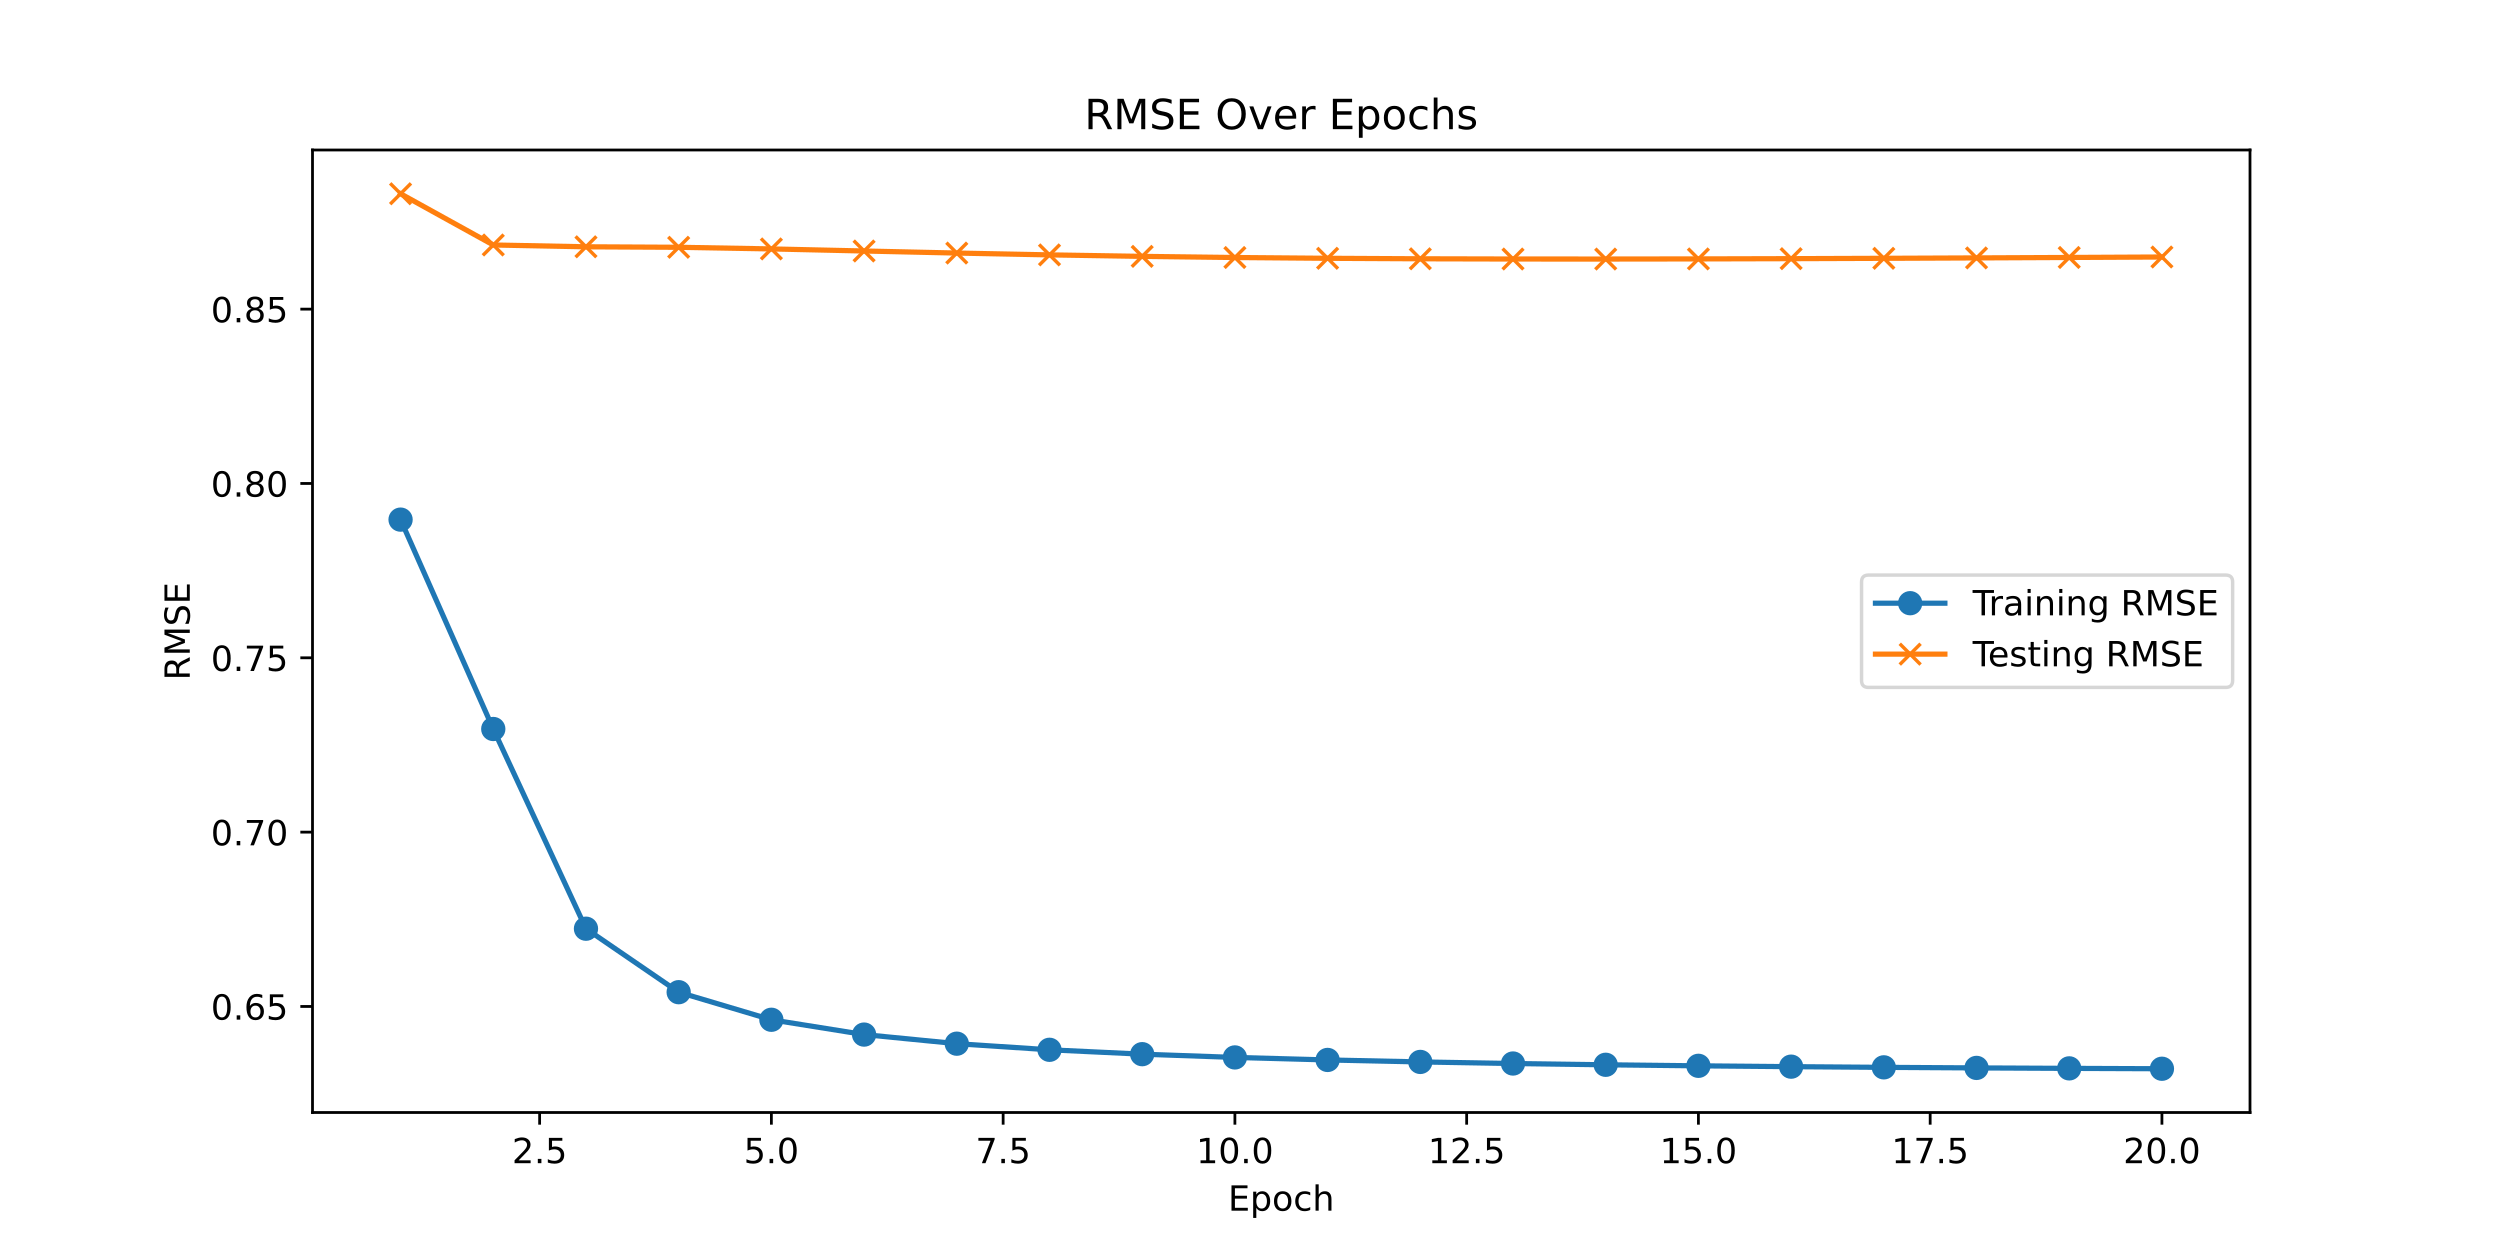
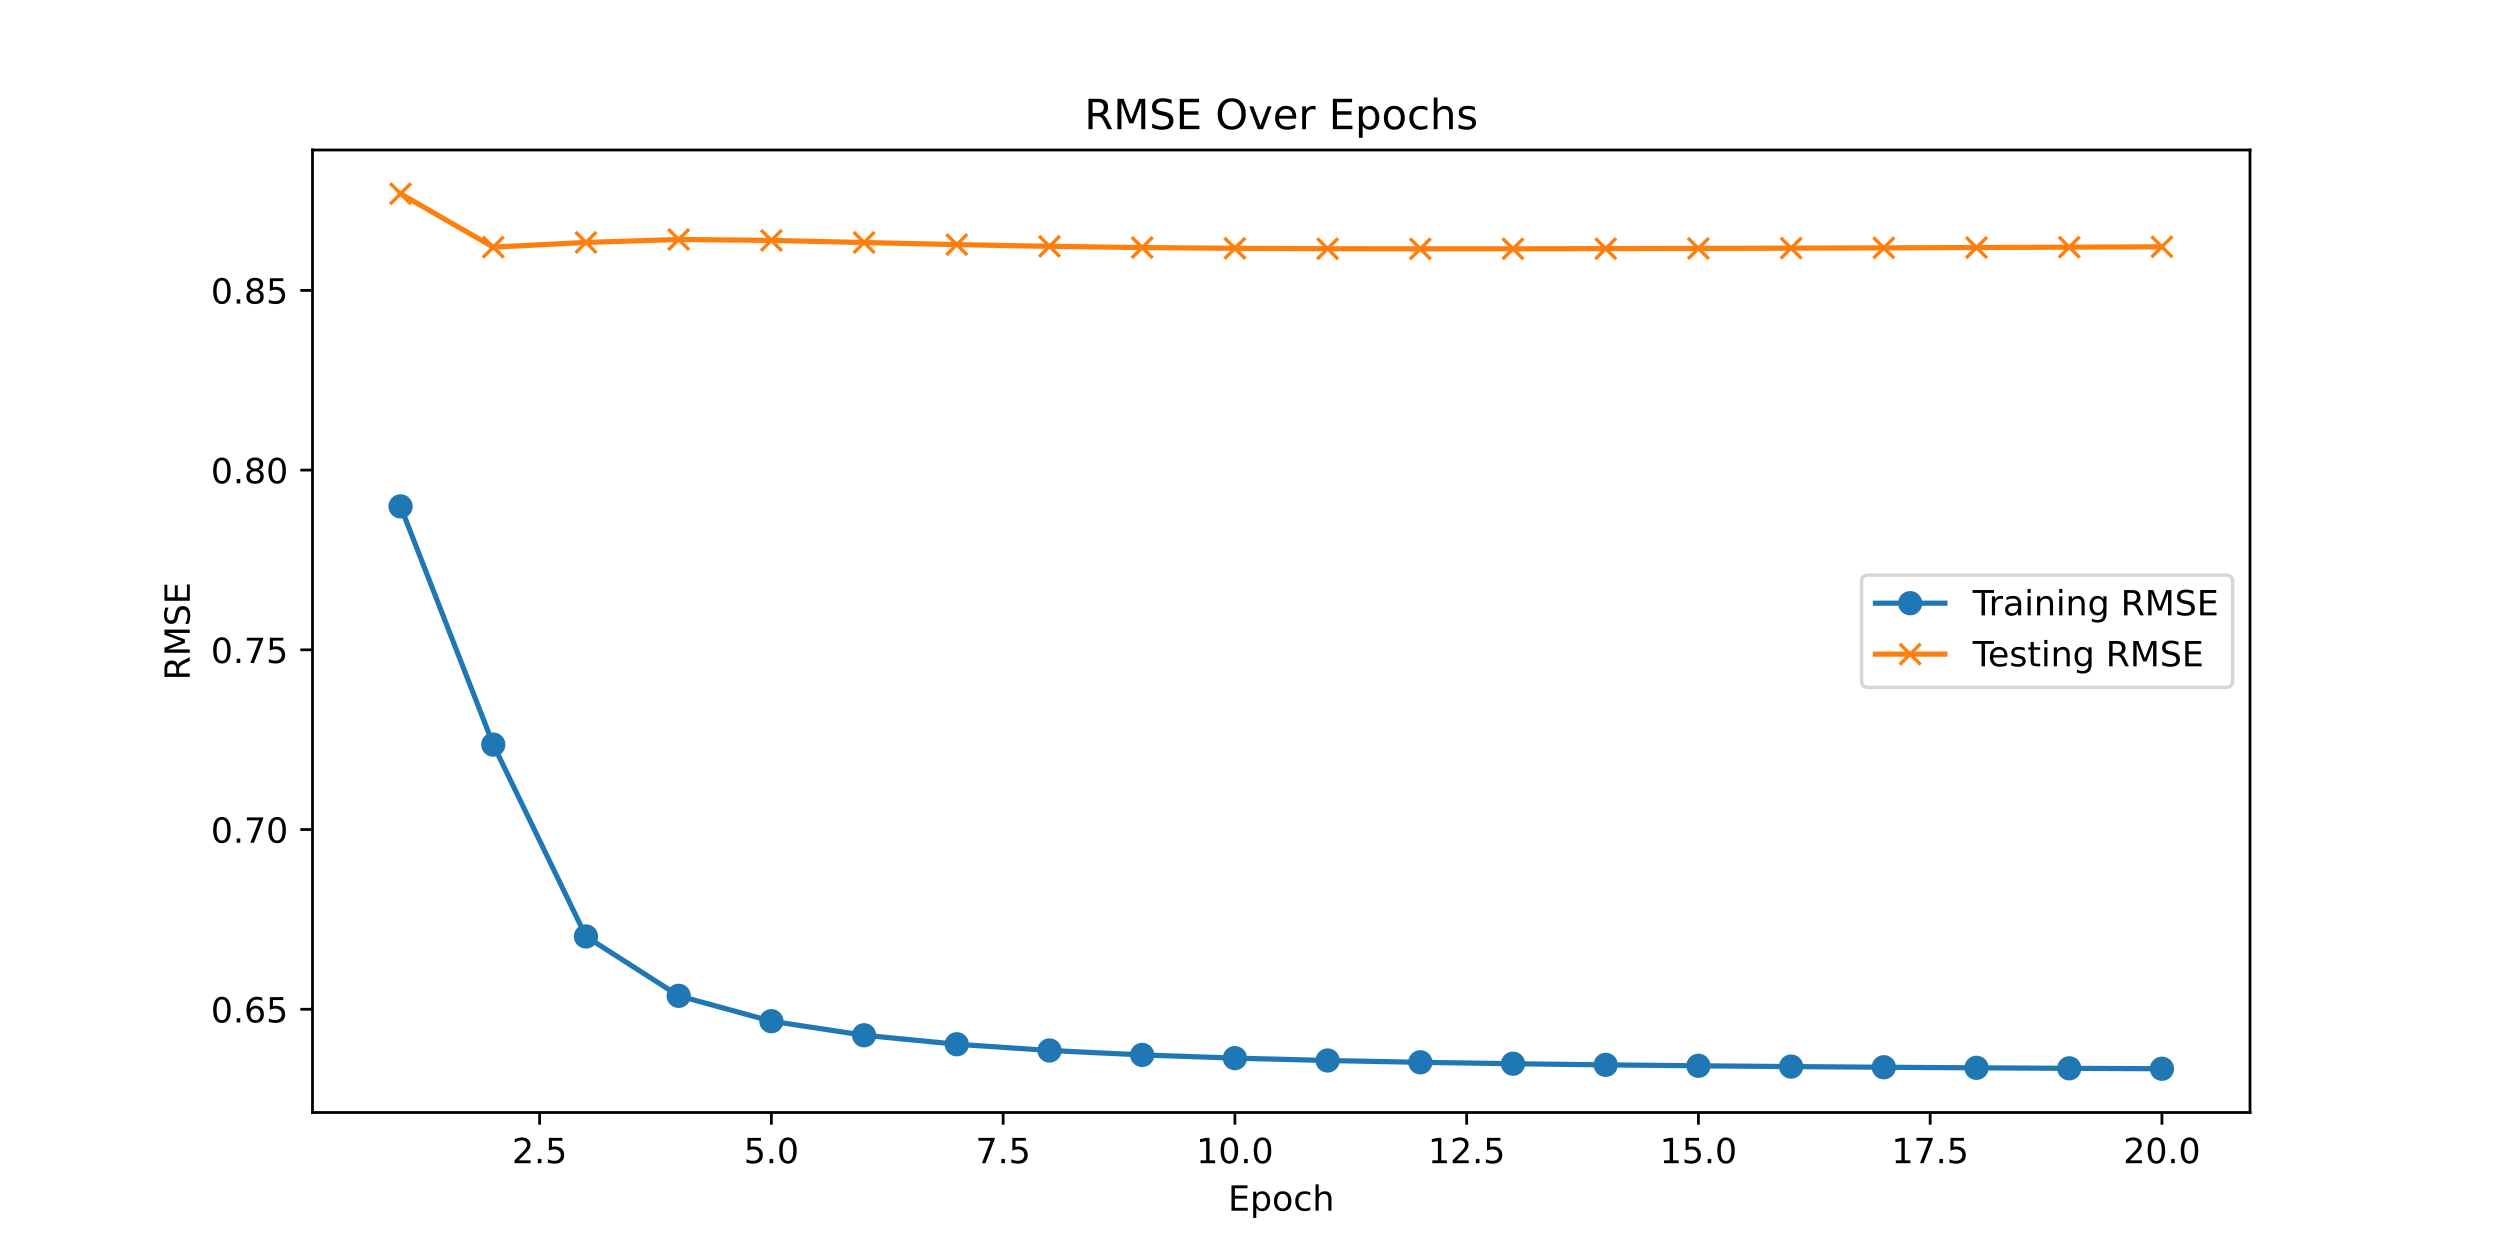
<svg xmlns="http://www.w3.org/2000/svg" xmlns:xlink="http://www.w3.org/1999/xlink" width="720pt" height="360pt" viewBox="0 0 720 360" version="1.1">
  <defs>
    <style type="text/css">*{stroke-linejoin: round; stroke-linecap: butt}</style>
  </defs>
  <g id="figure_1">
    <g id="patch_1">
      <path d="M 0 360  L 720 360  L 720 0  L 0 0  z " style="fill: #ffffff" />
    </g>
    <g id="axes_1">
      <g id="patch_2">
        <path d="M 90 320.4  L 648 320.4  L 648 43.2  L 90 43.2  z " style="fill: #ffffff" />
      </g>
      <g id="matplotlib.axis_1">
        <g id="xtick_1">
          <g id="line2d_1">
            <defs>
-               <path id="mc42ac5a878" d="M 0 0  L 0 3.5  " style="stroke: #000000; stroke-width: 0.8" />
-             </defs>
-             <g>
-               <use xlink:href="#mc42ac5a878" x="155.411" y="320.4" style="stroke: #000000; stroke-width: 0.8" />
+               <path id="m41fd55fe3d" d="M 0 0  L 0 3.5  " style="stroke: #000000; stroke-width: 0.8" />
+             </defs>
+             <g>
+               <use xlink:href="#m41fd55fe3d" x="155.411" y="320.4" style="stroke: #000000; stroke-width: 0.8" />
            </g>
          </g>
          <g id="text_1">
            <g transform="translate(147.4599 334.9984) scale(0.1 -0.1)">
              <defs>
                <path id="DejaVuSans-32" d="M 1228 531  L 3431 531  L 3431 0  L 469 0  L 469 531  Q 828 903 1448 1529  Q 2069 2156 2228 2338  Q 2531 2678 2651 2914  Q 2772 3150 2772 3378  Q 2772 3750 2511 3984  Q 2250 4219 1831 4219  Q 1534 4219 1204 4116  Q 875 4013 500 3803  L 500 4441  Q 881 4594 1212 4672  Q 1544 4750 1819 4750  Q 2544 4750 2975 4387  Q 3406 4025 3406 3419  Q 3406 3131 3298 2873  Q 3191 2616 2906 2266  Q 2828 2175 2409 1742  Q 1991 1309 1228 531  z " transform="scale(0.015625)" />
                <path id="DejaVuSans-2e" d="M 684 794  L 1344 794  L 1344 0  L 684 0  L 684 794  z " transform="scale(0.015625)" />
                <path id="DejaVuSans-35" d="M 691 4666  L 3169 4666  L 3169 4134  L 1269 4134  L 1269 2991  Q 1406 3038 1543 3061  Q 1681 3084 1819 3084  Q 2600 3084 3056 2656  Q 3513 2228 3513 1497  Q 3513 744 3044 326  Q 2575 -91 1722 -91  Q 1428 -91 1123 -41  Q 819 9 494 109  L 494 744  Q 775 591 1075 516  Q 1375 441 1709 441  Q 2250 441 2565 725  Q 2881 1009 2881 1497  Q 2881 1984 2565 2268  Q 2250 2553 1709 2553  Q 1456 2553 1204 2497  Q 953 2441 691 2322  L 691 4666  z " transform="scale(0.015625)" />
              </defs>
              <use xlink:href="#DejaVuSans-32" />
              <use xlink:href="#DejaVuSans-2e" transform="translate(63.62305 0)" />
              <use xlink:href="#DejaVuSans-35" transform="translate(95.41016 0)" />
            </g>
          </g>
        </g>
        <g id="xtick_2">
          <g id="line2d_2">
            <g>
-               <use xlink:href="#mc42ac5a878" x="222.158" y="320.4" style="stroke: #000000; stroke-width: 0.8" />
+               <use xlink:href="#m41fd55fe3d" x="222.158" y="320.4" style="stroke: #000000; stroke-width: 0.8" />
            </g>
          </g>
          <g id="text_2">
            <g transform="translate(214.2063 334.9984) scale(0.1 -0.1)">
              <defs>
                <path id="DejaVuSans-30" d="M 2034 4250  Q 1547 4250 1301 3770  Q 1056 3291 1056 2328  Q 1056 1369 1301 889  Q 1547 409 2034 409  Q 2525 409 2770 889  Q 3016 1369 3016 2328  Q 3016 3291 2770 3770  Q 2525 4250 2034 4250  z M 2034 4750  Q 2819 4750 3233 4129  Q 3647 3509 3647 2328  Q 3647 1150 3233 529  Q 2819 -91 2034 -91  Q 1250 -91 836 529  Q 422 1150 422 2328  Q 422 3509 836 4129  Q 1250 4750 2034 4750  z " transform="scale(0.015625)" />
              </defs>
              <use xlink:href="#DejaVuSans-35" />
              <use xlink:href="#DejaVuSans-2e" transform="translate(63.62305 0)" />
              <use xlink:href="#DejaVuSans-30" transform="translate(95.41016 0)" />
            </g>
          </g>
        </g>
        <g id="xtick_3">
          <g id="line2d_3">
            <g>
-               <use xlink:href="#mc42ac5a878" x="288.904" y="320.4" style="stroke: #000000; stroke-width: 0.8" />
+               <use xlink:href="#m41fd55fe3d" x="288.904" y="320.4" style="stroke: #000000; stroke-width: 0.8" />
            </g>
          </g>
          <g id="text_3">
            <g transform="translate(280.9527 334.9984) scale(0.1 -0.1)">
              <defs>
                <path id="DejaVuSans-37" d="M 525 4666  L 3525 4666  L 3525 4397  L 1831 0  L 1172 0  L 2766 4134  L 525 4134  L 525 4666  z " transform="scale(0.015625)" />
              </defs>
              <use xlink:href="#DejaVuSans-37" />
              <use xlink:href="#DejaVuSans-2e" transform="translate(63.62305 0)" />
              <use xlink:href="#DejaVuSans-35" transform="translate(95.41016 0)" />
            </g>
          </g>
        </g>
        <g id="xtick_4">
          <g id="line2d_4">
            <g>
-               <use xlink:href="#mc42ac5a878" x="355.651" y="320.4" style="stroke: #000000; stroke-width: 0.8" />
+               <use xlink:href="#m41fd55fe3d" x="355.651" y="320.4" style="stroke: #000000; stroke-width: 0.8" />
            </g>
          </g>
          <g id="text_4">
            <g transform="translate(344.5179 334.9984) scale(0.1 -0.1)">
              <defs>
                <path id="DejaVuSans-31" d="M 794 531  L 1825 531  L 1825 4091  L 703 3866  L 703 4441  L 1819 4666  L 2450 4666  L 2450 531  L 3481 531  L 3481 0  L 794 0  L 794 531  z " transform="scale(0.015625)" />
              </defs>
              <use xlink:href="#DejaVuSans-31" />
              <use xlink:href="#DejaVuSans-30" transform="translate(63.62305 0)" />
              <use xlink:href="#DejaVuSans-2e" transform="translate(127.2461 0)" />
              <use xlink:href="#DejaVuSans-30" transform="translate(159.0332 0)" />
            </g>
          </g>
        </g>
        <g id="xtick_5">
          <g id="line2d_5">
            <g>
-               <use xlink:href="#mc42ac5a878" x="422.397" y="320.4" style="stroke: #000000; stroke-width: 0.8" />
+               <use xlink:href="#m41fd55fe3d" x="422.397" y="320.4" style="stroke: #000000; stroke-width: 0.8" />
            </g>
          </g>
          <g id="text_5">
            <g transform="translate(411.2643 334.9984) scale(0.1 -0.1)">
              <use xlink:href="#DejaVuSans-31" />
              <use xlink:href="#DejaVuSans-32" transform="translate(63.62305 0)" />
              <use xlink:href="#DejaVuSans-2e" transform="translate(127.2461 0)" />
              <use xlink:href="#DejaVuSans-35" transform="translate(159.0332 0)" />
            </g>
          </g>
        </g>
        <g id="xtick_6">
          <g id="line2d_6">
            <g>
-               <use xlink:href="#mc42ac5a878" x="489.144" y="320.4" style="stroke: #000000; stroke-width: 0.8" />
+               <use xlink:href="#m41fd55fe3d" x="489.144" y="320.4" style="stroke: #000000; stroke-width: 0.8" />
            </g>
          </g>
          <g id="text_6">
            <g transform="translate(478.0107 334.9984) scale(0.1 -0.1)">
              <use xlink:href="#DejaVuSans-31" />
              <use xlink:href="#DejaVuSans-35" transform="translate(63.62305 0)" />
              <use xlink:href="#DejaVuSans-2e" transform="translate(127.2461 0)" />
              <use xlink:href="#DejaVuSans-30" transform="translate(159.0332 0)" />
            </g>
          </g>
        </g>
        <g id="xtick_7">
          <g id="line2d_7">
            <g>
-               <use xlink:href="#mc42ac5a878" x="555.89" y="320.4" style="stroke: #000000; stroke-width: 0.8" />
+               <use xlink:href="#m41fd55fe3d" x="555.89" y="320.4" style="stroke: #000000; stroke-width: 0.8" />
            </g>
          </g>
          <g id="text_7">
            <g transform="translate(544.7571 334.9984) scale(0.1 -0.1)">
              <use xlink:href="#DejaVuSans-31" />
              <use xlink:href="#DejaVuSans-37" transform="translate(63.62305 0)" />
              <use xlink:href="#DejaVuSans-2e" transform="translate(127.2461 0)" />
              <use xlink:href="#DejaVuSans-35" transform="translate(159.0332 0)" />
            </g>
          </g>
        </g>
        <g id="xtick_8">
          <g id="line2d_8">
            <g>
-               <use xlink:href="#mc42ac5a878" x="622.636" y="320.4" style="stroke: #000000; stroke-width: 0.8" />
+               <use xlink:href="#m41fd55fe3d" x="622.636" y="320.4" style="stroke: #000000; stroke-width: 0.8" />
            </g>
          </g>
          <g id="text_8">
            <g transform="translate(611.5036 334.9984) scale(0.1 -0.1)">
              <use xlink:href="#DejaVuSans-32" />
              <use xlink:href="#DejaVuSans-30" transform="translate(63.62305 0)" />
              <use xlink:href="#DejaVuSans-2e" transform="translate(127.2461 0)" />
              <use xlink:href="#DejaVuSans-30" transform="translate(159.0332 0)" />
            </g>
          </g>
        </g>
        <g id="text_9">
          <g transform="translate(353.6891 348.6766) scale(0.1 -0.1)">
            <defs>
              <path id="DejaVuSans-45" d="M 628 4666  L 3578 4666  L 3578 4134  L 1259 4134  L 1259 2753  L 3481 2753  L 3481 2222  L 1259 2222  L 1259 531  L 3634 531  L 3634 0  L 628 0  L 628 4666  z " transform="scale(0.015625)" />
              <path id="DejaVuSans-70" d="M 1159 525  L 1159 -1331  L 581 -1331  L 581 3500  L 1159 3500  L 1159 2969  Q 1341 3281 1617 3432  Q 1894 3584 2278 3584  Q 2916 3584 3314 3078  Q 3713 2572 3713 1747  Q 3713 922 3314 415  Q 2916 -91 2278 -91  Q 1894 -91 1617 61  Q 1341 213 1159 525  z M 3116 1747  Q 3116 2381 2855 2742  Q 2594 3103 2138 3103  Q 1681 3103 1420 2742  Q 1159 2381 1159 1747  Q 1159 1113 1420 752  Q 1681 391 2138 391  Q 2594 391 2855 752  Q 3116 1113 3116 1747  z " transform="scale(0.015625)" />
              <path id="DejaVuSans-6f" d="M 1959 3097  Q 1497 3097 1228 2736  Q 959 2375 959 1747  Q 959 1119 1226 758  Q 1494 397 1959 397  Q 2419 397 2687 759  Q 2956 1122 2956 1747  Q 2956 2369 2687 2733  Q 2419 3097 1959 3097  z M 1959 3584  Q 2709 3584 3137 3096  Q 3566 2609 3566 1747  Q 3566 888 3137 398  Q 2709 -91 1959 -91  Q 1206 -91 779 398  Q 353 888 353 1747  Q 353 2609 779 3096  Q 1206 3584 1959 3584  z " transform="scale(0.015625)" />
              <path id="DejaVuSans-63" d="M 3122 3366  L 3122 2828  Q 2878 2963 2633 3030  Q 2388 3097 2138 3097  Q 1578 3097 1268 2742  Q 959 2388 959 1747  Q 959 1106 1268 751  Q 1578 397 2138 397  Q 2388 397 2633 464  Q 2878 531 3122 666  L 3122 134  Q 2881 22 2623 -34  Q 2366 -91 2075 -91  Q 1284 -91 818 406  Q 353 903 353 1747  Q 353 2603 823 3093  Q 1294 3584 2113 3584  Q 2378 3584 2631 3529  Q 2884 3475 3122 3366  z " transform="scale(0.015625)" />
              <path id="DejaVuSans-68" d="M 3513 2113  L 3513 0  L 2938 0  L 2938 2094  Q 2938 2591 2744 2837  Q 2550 3084 2163 3084  Q 1697 3084 1428 2787  Q 1159 2491 1159 1978  L 1159 0  L 581 0  L 581 4863  L 1159 4863  L 1159 2956  Q 1366 3272 1645 3428  Q 1925 3584 2291 3584  Q 2894 3584 3203 3211  Q 3513 2838 3513 2113  z " transform="scale(0.015625)" />
            </defs>
            <use xlink:href="#DejaVuSans-45" />
            <use xlink:href="#DejaVuSans-70" transform="translate(63.18359 0)" />
            <use xlink:href="#DejaVuSans-6f" transform="translate(126.6602 0)" />
            <use xlink:href="#DejaVuSans-63" transform="translate(187.8418 0)" />
            <use xlink:href="#DejaVuSans-68" transform="translate(242.8223 0)" />
          </g>
        </g>
      </g>
      <g id="matplotlib.axis_2">
        <g id="ytick_1">
          <g id="line2d_9">
            <defs>
-               <path id="med8f483a0c" d="M 0 0  L -3.5 0  " style="stroke: #000000; stroke-width: 0.8" />
-             </defs>
-             <g>
-               <use xlink:href="#med8f483a0c" x="90" y="289.859" style="stroke: #000000; stroke-width: 0.8" />
+               <path id="m7db3ded763" d="M 0 0  L -3.5 0  " style="stroke: #000000; stroke-width: 0.8" />
+             </defs>
+             <g>
+               <use xlink:href="#m7db3ded763" x="90" y="290.67" style="stroke: #000000; stroke-width: 0.8" />
            </g>
          </g>
          <g id="text_10">
-             <g transform="translate(60.73438 293.6587) scale(0.1 -0.1)">
+             <g transform="translate(60.73438 294.4692) scale(0.1 -0.1)">
              <defs>
                <path id="DejaVuSans-36" d="M 2113 2584  Q 1688 2584 1439 2293  Q 1191 2003 1191 1497  Q 1191 994 1439 701  Q 1688 409 2113 409  Q 2538 409 2786 701  Q 3034 994 3034 1497  Q 3034 2003 2786 2293  Q 2538 2584 2113 2584  z M 3366 4563  L 3366 3988  Q 3128 4100 2886 4159  Q 2644 4219 2406 4219  Q 1781 4219 1451 3797  Q 1122 3375 1075 2522  Q 1259 2794 1537 2939  Q 1816 3084 2150 3084  Q 2853 3084 3261 2657  Q 3669 2231 3669 1497  Q 3669 778 3244 343  Q 2819 -91 2113 -91  Q 1303 -91 875 529  Q 447 1150 447 2328  Q 447 3434 972 4092  Q 1497 4750 2381 4750  Q 2619 4750 2861 4703  Q 3103 4656 3366 4563  z " transform="scale(0.015625)" />
              </defs>
              <use xlink:href="#DejaVuSans-30" />
              <use xlink:href="#DejaVuSans-2e" transform="translate(63.62305 0)" />
              <use xlink:href="#DejaVuSans-36" transform="translate(95.41016 0)" />
              <use xlink:href="#DejaVuSans-35" transform="translate(159.0332 0)" />
            </g>
          </g>
        </g>
        <g id="ytick_2">
          <g id="line2d_10">
            <g>
-               <use xlink:href="#med8f483a0c" x="90" y="239.651" style="stroke: #000000; stroke-width: 0.8" />
+               <use xlink:href="#m7db3ded763" x="90" y="238.91" style="stroke: #000000; stroke-width: 0.8" />
            </g>
          </g>
          <g id="text_11">
-             <g transform="translate(60.73438 243.45) scale(0.1 -0.1)">
+             <g transform="translate(60.73438 242.709) scale(0.1 -0.1)">
              <use xlink:href="#DejaVuSans-30" />
              <use xlink:href="#DejaVuSans-2e" transform="translate(63.62305 0)" />
              <use xlink:href="#DejaVuSans-37" transform="translate(95.41016 0)" />
              <use xlink:href="#DejaVuSans-30" transform="translate(159.0332 0)" />
            </g>
          </g>
        </g>
        <g id="ytick_3">
          <g id="line2d_11">
            <g>
-               <use xlink:href="#med8f483a0c" x="90" y="189.442" style="stroke: #000000; stroke-width: 0.8" />
+               <use xlink:href="#m7db3ded763" x="90" y="187.15" style="stroke: #000000; stroke-width: 0.8" />
            </g>
          </g>
          <g id="text_12">
-             <g transform="translate(60.73438 193.2412) scale(0.1 -0.1)">
+             <g transform="translate(60.73438 190.9487) scale(0.1 -0.1)">
              <use xlink:href="#DejaVuSans-30" />
              <use xlink:href="#DejaVuSans-2e" transform="translate(63.62305 0)" />
              <use xlink:href="#DejaVuSans-37" transform="translate(95.41016 0)" />
              <use xlink:href="#DejaVuSans-35" transform="translate(159.0332 0)" />
            </g>
          </g>
        </g>
        <g id="ytick_4">
          <g id="line2d_12">
            <g>
-               <use xlink:href="#med8f483a0c" x="90" y="139.233" style="stroke: #000000; stroke-width: 0.8" />
+               <use xlink:href="#m7db3ded763" x="90" y="135.389" style="stroke: #000000; stroke-width: 0.8" />
            </g>
          </g>
          <g id="text_13">
-             <g transform="translate(60.73438 143.0325) scale(0.1 -0.1)">
+             <g transform="translate(60.73438 139.1885) scale(0.1 -0.1)">
              <defs>
                <path id="DejaVuSans-38" d="M 2034 2216  Q 1584 2216 1326 1975  Q 1069 1734 1069 1313  Q 1069 891 1326 650  Q 1584 409 2034 409  Q 2484 409 2743 651  Q 3003 894 3003 1313  Q 3003 1734 2745 1975  Q 2488 2216 2034 2216  z M 1403 2484  Q 997 2584 770 2862  Q 544 3141 544 3541  Q 544 4100 942 4425  Q 1341 4750 2034 4750  Q 2731 4750 3128 4425  Q 3525 4100 3525 3541  Q 3525 3141 3298 2862  Q 3072 2584 2669 2484  Q 3125 2378 3379 2068  Q 3634 1759 3634 1313  Q 3634 634 3220 271  Q 2806 -91 2034 -91  Q 1263 -91 848 271  Q 434 634 434 1313  Q 434 1759 690 2068  Q 947 2378 1403 2484  z M 1172 3481  Q 1172 3119 1398 2916  Q 1625 2713 2034 2713  Q 2441 2713 2670 2916  Q 2900 3119 2900 3481  Q 2900 3844 2670 4047  Q 2441 4250 2034 4250  Q 1625 4250 1398 4047  Q 1172 3844 1172 3481  z " transform="scale(0.015625)" />
              </defs>
              <use xlink:href="#DejaVuSans-30" />
              <use xlink:href="#DejaVuSans-2e" transform="translate(63.62305 0)" />
              <use xlink:href="#DejaVuSans-38" transform="translate(95.41016 0)" />
              <use xlink:href="#DejaVuSans-30" transform="translate(159.0332 0)" />
            </g>
          </g>
        </g>
        <g id="ytick_5">
          <g id="line2d_13">
            <g>
-               <use xlink:href="#med8f483a0c" x="90" y="89.025" style="stroke: #000000; stroke-width: 0.8" />
+               <use xlink:href="#m7db3ded763" x="90" y="83.629" style="stroke: #000000; stroke-width: 0.8" />
            </g>
          </g>
          <g id="text_14">
-             <g transform="translate(60.73438 92.82375) scale(0.1 -0.1)">
+             <g transform="translate(60.73438 87.42833) scale(0.1 -0.1)">
              <use xlink:href="#DejaVuSans-30" />
              <use xlink:href="#DejaVuSans-2e" transform="translate(63.62305 0)" />
              <use xlink:href="#DejaVuSans-38" transform="translate(95.41016 0)" />
              <use xlink:href="#DejaVuSans-35" transform="translate(159.0332 0)" />
            </g>
          </g>
        </g>
        <g id="text_15">
          <g transform="translate(54.65469 195.9219) rotate(-90) scale(0.1 -0.1)">
            <defs>
              <path id="DejaVuSans-52" d="M 2841 2188  Q 3044 2119 3236 1894  Q 3428 1669 3622 1275  L 4263 0  L 3584 0  L 2988 1197  Q 2756 1666 2539 1819  Q 2322 1972 1947 1972  L 1259 1972  L 1259 0  L 628 0  L 628 4666  L 2053 4666  Q 2853 4666 3247 4331  Q 3641 3997 3641 3322  Q 3641 2881 3436 2590  Q 3231 2300 2841 2188  z M 1259 4147  L 1259 2491  L 2053 2491  Q 2509 2491 2742 2702  Q 2975 2913 2975 3322  Q 2975 3731 2742 3939  Q 2509 4147 2053 4147  L 1259 4147  z " transform="scale(0.015625)" />
              <path id="DejaVuSans-4d" d="M 628 4666  L 1569 4666  L 2759 1491  L 3956 4666  L 4897 4666  L 4897 0  L 4281 0  L 4281 4097  L 3078 897  L 2444 897  L 1241 4097  L 1241 0  L 628 0  L 628 4666  z " transform="scale(0.015625)" />
              <path id="DejaVuSans-53" d="M 3425 4513  L 3425 3897  Q 3066 4069 2747 4153  Q 2428 4238 2131 4238  Q 1616 4238 1336 4038  Q 1056 3838 1056 3469  Q 1056 3159 1242 3001  Q 1428 2844 1947 2747  L 2328 2669  Q 3034 2534 3370 2195  Q 3706 1856 3706 1288  Q 3706 609 3251 259  Q 2797 -91 1919 -91  Q 1588 -91 1214 -16  Q 841 59 441 206  L 441 856  Q 825 641 1194 531  Q 1563 422 1919 422  Q 2459 422 2753 634  Q 3047 847 3047 1241  Q 3047 1584 2836 1778  Q 2625 1972 2144 2069  L 1759 2144  Q 1053 2284 737 2584  Q 422 2884 422 3419  Q 422 4038 858 4394  Q 1294 4750 2059 4750  Q 2388 4750 2728 4690  Q 3069 4631 3425 4513  z " transform="scale(0.015625)" />
            </defs>
            <use xlink:href="#DejaVuSans-52" />
            <use xlink:href="#DejaVuSans-4d" transform="translate(69.48242 0)" />
            <use xlink:href="#DejaVuSans-53" transform="translate(155.7617 0)" />
            <use xlink:href="#DejaVuSans-45" transform="translate(219.2383 0)" />
          </g>
        </g>
      </g>
      <g id="line2d_14">
-         <path d="M 115.364 149.653  L 142.062 209.952  L 168.761 267.468  L 195.459 285.75  L 222.158 293.694  L 248.856 297.96  L 275.555 300.582  L 302.254 302.343  L 328.952 303.601  L 355.651 304.54  L 382.349 305.264  L 409.048 305.835  L 435.746 306.291  L 462.445 306.659  L 489.144 306.957  L 515.842 307.198  L 542.541 307.396  L 569.239 307.558  L 595.938 307.691  L 622.636 307.8  " clip-path="url(#p635c432ce1)" style="fill: none; stroke: #1f77b4; stroke-width: 1.5; stroke-linecap: square" />
+         <path d="M 115.364 145.836  L 142.062 214.451  L 168.761 269.703  L 195.459 286.797  L 222.158 294.112  L 248.856 298.157  L 275.555 300.75  L 302.254 302.541  L 328.952 303.818  L 355.651 304.743  L 382.349 305.427  L 409.048 305.946  L 435.746 306.352  L 462.445 306.68  L 489.144 306.95  L 515.842 307.176  L 542.541 307.368  L 569.239 307.533  L 595.938 307.676  L 622.636 307.8  " clip-path="url(#pe168c833fd)" style="fill: none; stroke: #1f77b4; stroke-width: 1.5; stroke-linecap: square" />
        <defs>
-           <path id="m143ec0327e" d="M 0 3  C 0.796 3 1.559 2.684 2.121 2.121  C 2.684 1.559 3 0.796 3 0  C 3 -0.796 2.684 -1.559 2.121 -2.121  C 1.559 -2.684 0.796 -3 0 -3  C -0.796 -3 -1.559 -2.684 -2.121 -2.121  C -2.684 -1.559 -3 -0.796 -3 0  C -3 0.796 -2.684 1.559 -2.121 2.121  C -1.559 2.684 -0.796 3 0 3  z " style="stroke: #1f77b4" />
+           <path id="m035a7b7096" d="M 0 3  C 0.796 3 1.559 2.684 2.121 2.121  C 2.684 1.559 3 0.796 3 0  C 3 -0.796 2.684 -1.559 2.121 -2.121  C 1.559 -2.684 0.796 -3 0 -3  C -0.796 -3 -1.559 -2.684 -2.121 -2.121  C -2.684 -1.559 -3 -0.796 -3 0  C -3 0.796 -2.684 1.559 -2.121 2.121  C -1.559 2.684 -0.796 3 0 3  z " style="stroke: #1f77b4" />
        </defs>
-         <g clip-path="url(#p635c432ce1)">
-           <use xlink:href="#m143ec0327e" x="115.364" y="149.653" style="fill: #1f77b4; stroke: #1f77b4" />
-           <use xlink:href="#m143ec0327e" x="142.062" y="209.952" style="fill: #1f77b4; stroke: #1f77b4" />
-           <use xlink:href="#m143ec0327e" x="168.761" y="267.468" style="fill: #1f77b4; stroke: #1f77b4" />
-           <use xlink:href="#m143ec0327e" x="195.459" y="285.75" style="fill: #1f77b4; stroke: #1f77b4" />
-           <use xlink:href="#m143ec0327e" x="222.158" y="293.694" style="fill: #1f77b4; stroke: #1f77b4" />
-           <use xlink:href="#m143ec0327e" x="248.856" y="297.96" style="fill: #1f77b4; stroke: #1f77b4" />
-           <use xlink:href="#m143ec0327e" x="275.555" y="300.582" style="fill: #1f77b4; stroke: #1f77b4" />
-           <use xlink:href="#m143ec0327e" x="302.254" y="302.343" style="fill: #1f77b4; stroke: #1f77b4" />
-           <use xlink:href="#m143ec0327e" x="328.952" y="303.601" style="fill: #1f77b4; stroke: #1f77b4" />
-           <use xlink:href="#m143ec0327e" x="355.651" y="304.54" style="fill: #1f77b4; stroke: #1f77b4" />
-           <use xlink:href="#m143ec0327e" x="382.349" y="305.264" style="fill: #1f77b4; stroke: #1f77b4" />
-           <use xlink:href="#m143ec0327e" x="409.048" y="305.835" style="fill: #1f77b4; stroke: #1f77b4" />
-           <use xlink:href="#m143ec0327e" x="435.746" y="306.291" style="fill: #1f77b4; stroke: #1f77b4" />
-           <use xlink:href="#m143ec0327e" x="462.445" y="306.659" style="fill: #1f77b4; stroke: #1f77b4" />
-           <use xlink:href="#m143ec0327e" x="489.144" y="306.957" style="fill: #1f77b4; stroke: #1f77b4" />
-           <use xlink:href="#m143ec0327e" x="515.842" y="307.198" style="fill: #1f77b4; stroke: #1f77b4" />
-           <use xlink:href="#m143ec0327e" x="542.541" y="307.396" style="fill: #1f77b4; stroke: #1f77b4" />
-           <use xlink:href="#m143ec0327e" x="569.239" y="307.558" style="fill: #1f77b4; stroke: #1f77b4" />
-           <use xlink:href="#m143ec0327e" x="595.938" y="307.691" style="fill: #1f77b4; stroke: #1f77b4" />
-           <use xlink:href="#m143ec0327e" x="622.636" y="307.8" style="fill: #1f77b4; stroke: #1f77b4" />
+         <g clip-path="url(#pe168c833fd)">
+           <use xlink:href="#m035a7b7096" x="115.364" y="145.836" style="fill: #1f77b4; stroke: #1f77b4" />
+           <use xlink:href="#m035a7b7096" x="142.062" y="214.451" style="fill: #1f77b4; stroke: #1f77b4" />
+           <use xlink:href="#m035a7b7096" x="168.761" y="269.703" style="fill: #1f77b4; stroke: #1f77b4" />
+           <use xlink:href="#m035a7b7096" x="195.459" y="286.797" style="fill: #1f77b4; stroke: #1f77b4" />
+           <use xlink:href="#m035a7b7096" x="222.158" y="294.112" style="fill: #1f77b4; stroke: #1f77b4" />
+           <use xlink:href="#m035a7b7096" x="248.856" y="298.157" style="fill: #1f77b4; stroke: #1f77b4" />
+           <use xlink:href="#m035a7b7096" x="275.555" y="300.75" style="fill: #1f77b4; stroke: #1f77b4" />
+           <use xlink:href="#m035a7b7096" x="302.254" y="302.541" style="fill: #1f77b4; stroke: #1f77b4" />
+           <use xlink:href="#m035a7b7096" x="328.952" y="303.818" style="fill: #1f77b4; stroke: #1f77b4" />
+           <use xlink:href="#m035a7b7096" x="355.651" y="304.743" style="fill: #1f77b4; stroke: #1f77b4" />
+           <use xlink:href="#m035a7b7096" x="382.349" y="305.427" style="fill: #1f77b4; stroke: #1f77b4" />
+           <use xlink:href="#m035a7b7096" x="409.048" y="305.946" style="fill: #1f77b4; stroke: #1f77b4" />
+           <use xlink:href="#m035a7b7096" x="435.746" y="306.352" style="fill: #1f77b4; stroke: #1f77b4" />
+           <use xlink:href="#m035a7b7096" x="462.445" y="306.68" style="fill: #1f77b4; stroke: #1f77b4" />
+           <use xlink:href="#m035a7b7096" x="489.144" y="306.95" style="fill: #1f77b4; stroke: #1f77b4" />
+           <use xlink:href="#m035a7b7096" x="515.842" y="307.176" style="fill: #1f77b4; stroke: #1f77b4" />
+           <use xlink:href="#m035a7b7096" x="542.541" y="307.368" style="fill: #1f77b4; stroke: #1f77b4" />
+           <use xlink:href="#m035a7b7096" x="569.239" y="307.533" style="fill: #1f77b4; stroke: #1f77b4" />
+           <use xlink:href="#m035a7b7096" x="595.938" y="307.676" style="fill: #1f77b4; stroke: #1f77b4" />
+           <use xlink:href="#m035a7b7096" x="622.636" y="307.8" style="fill: #1f77b4; stroke: #1f77b4" />
        </g>
      </g>
      <g id="line2d_15">
-         <path d="M 115.364 55.8  L 142.062 70.555  L 168.761 71.076  L 195.459 71.218  L 222.158 71.689  L 248.856 72.287  L 275.555 72.88  L 302.254 73.405  L 328.952 73.835  L 355.651 74.162  L 382.349 74.39  L 409.048 74.531  L 435.746 74.598  L 462.445 74.606  L 489.144 74.568  L 515.842 74.495  L 542.541 74.396  L 569.239 74.279  L 595.938 74.151  L 622.636 74.015  " clip-path="url(#p635c432ce1)" style="fill: none; stroke: #ff7f0e; stroke-width: 1.5; stroke-linecap: square" />
+         <path d="M 115.364 55.8  L 142.062 71.177  L 168.761 69.82  L 195.459 68.967  L 222.158 69.238  L 248.856 69.842  L 275.555 70.449  L 302.254 70.944  L 328.952 71.296  L 355.651 71.515  L 382.349 71.628  L 409.048 71.666  L 435.746 71.653  L 462.445 71.61  L 489.144 71.546  L 515.842 71.468  L 542.541 71.38  L 569.239 71.285  L 595.938 71.183  L 622.636 71.075  " clip-path="url(#pe168c833fd)" style="fill: none; stroke: #ff7f0e; stroke-width: 1.5; stroke-linecap: square" />
        <defs>
-           <path id="ma10217e5f8" d="M -3 3  L 3 -3  M -3 -3  L 3 3  " style="stroke: #ff7f0e" />
+           <path id="mc09f3cdc5a" d="M -3 3  L 3 -3  M -3 -3  L 3 3  " style="stroke: #ff7f0e" />
        </defs>
-         <g clip-path="url(#p635c432ce1)">
-           <use xlink:href="#ma10217e5f8" x="115.364" y="55.8" style="fill: #ff7f0e; stroke: #ff7f0e" />
-           <use xlink:href="#ma10217e5f8" x="142.062" y="70.555" style="fill: #ff7f0e; stroke: #ff7f0e" />
-           <use xlink:href="#ma10217e5f8" x="168.761" y="71.076" style="fill: #ff7f0e; stroke: #ff7f0e" />
-           <use xlink:href="#ma10217e5f8" x="195.459" y="71.218" style="fill: #ff7f0e; stroke: #ff7f0e" />
-           <use xlink:href="#ma10217e5f8" x="222.158" y="71.689" style="fill: #ff7f0e; stroke: #ff7f0e" />
-           <use xlink:href="#ma10217e5f8" x="248.856" y="72.287" style="fill: #ff7f0e; stroke: #ff7f0e" />
-           <use xlink:href="#ma10217e5f8" x="275.555" y="72.88" style="fill: #ff7f0e; stroke: #ff7f0e" />
-           <use xlink:href="#ma10217e5f8" x="302.254" y="73.405" style="fill: #ff7f0e; stroke: #ff7f0e" />
-           <use xlink:href="#ma10217e5f8" x="328.952" y="73.835" style="fill: #ff7f0e; stroke: #ff7f0e" />
-           <use xlink:href="#ma10217e5f8" x="355.651" y="74.162" style="fill: #ff7f0e; stroke: #ff7f0e" />
-           <use xlink:href="#ma10217e5f8" x="382.349" y="74.39" style="fill: #ff7f0e; stroke: #ff7f0e" />
-           <use xlink:href="#ma10217e5f8" x="409.048" y="74.531" style="fill: #ff7f0e; stroke: #ff7f0e" />
-           <use xlink:href="#ma10217e5f8" x="435.746" y="74.598" style="fill: #ff7f0e; stroke: #ff7f0e" />
-           <use xlink:href="#ma10217e5f8" x="462.445" y="74.606" style="fill: #ff7f0e; stroke: #ff7f0e" />
-           <use xlink:href="#ma10217e5f8" x="489.144" y="74.568" style="fill: #ff7f0e; stroke: #ff7f0e" />
-           <use xlink:href="#ma10217e5f8" x="515.842" y="74.495" style="fill: #ff7f0e; stroke: #ff7f0e" />
-           <use xlink:href="#ma10217e5f8" x="542.541" y="74.396" style="fill: #ff7f0e; stroke: #ff7f0e" />
-           <use xlink:href="#ma10217e5f8" x="569.239" y="74.279" style="fill: #ff7f0e; stroke: #ff7f0e" />
-           <use xlink:href="#ma10217e5f8" x="595.938" y="74.151" style="fill: #ff7f0e; stroke: #ff7f0e" />
-           <use xlink:href="#ma10217e5f8" x="622.636" y="74.015" style="fill: #ff7f0e; stroke: #ff7f0e" />
+         <g clip-path="url(#pe168c833fd)">
+           <use xlink:href="#mc09f3cdc5a" x="115.364" y="55.8" style="fill: #ff7f0e; stroke: #ff7f0e" />
+           <use xlink:href="#mc09f3cdc5a" x="142.062" y="71.177" style="fill: #ff7f0e; stroke: #ff7f0e" />
+           <use xlink:href="#mc09f3cdc5a" x="168.761" y="69.82" style="fill: #ff7f0e; stroke: #ff7f0e" />
+           <use xlink:href="#mc09f3cdc5a" x="195.459" y="68.967" style="fill: #ff7f0e; stroke: #ff7f0e" />
+           <use xlink:href="#mc09f3cdc5a" x="222.158" y="69.238" style="fill: #ff7f0e; stroke: #ff7f0e" />
+           <use xlink:href="#mc09f3cdc5a" x="248.856" y="69.842" style="fill: #ff7f0e; stroke: #ff7f0e" />
+           <use xlink:href="#mc09f3cdc5a" x="275.555" y="70.449" style="fill: #ff7f0e; stroke: #ff7f0e" />
+           <use xlink:href="#mc09f3cdc5a" x="302.254" y="70.944" style="fill: #ff7f0e; stroke: #ff7f0e" />
+           <use xlink:href="#mc09f3cdc5a" x="328.952" y="71.296" style="fill: #ff7f0e; stroke: #ff7f0e" />
+           <use xlink:href="#mc09f3cdc5a" x="355.651" y="71.515" style="fill: #ff7f0e; stroke: #ff7f0e" />
+           <use xlink:href="#mc09f3cdc5a" x="382.349" y="71.628" style="fill: #ff7f0e; stroke: #ff7f0e" />
+           <use xlink:href="#mc09f3cdc5a" x="409.048" y="71.666" style="fill: #ff7f0e; stroke: #ff7f0e" />
+           <use xlink:href="#mc09f3cdc5a" x="435.746" y="71.653" style="fill: #ff7f0e; stroke: #ff7f0e" />
+           <use xlink:href="#mc09f3cdc5a" x="462.445" y="71.61" style="fill: #ff7f0e; stroke: #ff7f0e" />
+           <use xlink:href="#mc09f3cdc5a" x="489.144" y="71.546" style="fill: #ff7f0e; stroke: #ff7f0e" />
+           <use xlink:href="#mc09f3cdc5a" x="515.842" y="71.468" style="fill: #ff7f0e; stroke: #ff7f0e" />
+           <use xlink:href="#mc09f3cdc5a" x="542.541" y="71.38" style="fill: #ff7f0e; stroke: #ff7f0e" />
+           <use xlink:href="#mc09f3cdc5a" x="569.239" y="71.285" style="fill: #ff7f0e; stroke: #ff7f0e" />
+           <use xlink:href="#mc09f3cdc5a" x="595.938" y="71.183" style="fill: #ff7f0e; stroke: #ff7f0e" />
+           <use xlink:href="#mc09f3cdc5a" x="622.636" y="71.075" style="fill: #ff7f0e; stroke: #ff7f0e" />
        </g>
      </g>
      <g id="patch_3">
        <path d="M 90 320.4  L 90 43.2  " style="fill: none; stroke: #000000; stroke-width: 0.8; stroke-linejoin: miter; stroke-linecap: square" />
      </g>
      <g id="patch_4">
        <path d="M 648 320.4  L 648 43.2  " style="fill: none; stroke: #000000; stroke-width: 0.8; stroke-linejoin: miter; stroke-linecap: square" />
      </g>
      <g id="patch_5">
        <path d="M 90 320.4  L 648 320.4  " style="fill: none; stroke: #000000; stroke-width: 0.8; stroke-linejoin: miter; stroke-linecap: square" />
      </g>
      <g id="patch_6">
        <path d="M 90 43.2  L 648 43.2  " style="fill: none; stroke: #000000; stroke-width: 0.8; stroke-linejoin: miter; stroke-linecap: square" />
      </g>
      <g id="text_16">
        <g transform="translate(312.3084 37.2) scale(0.12 -0.12)">
          <defs>
            <path id="DejaVuSans-20" transform="scale(0.015625)" />
            <path id="DejaVuSans-4f" d="M 2522 4238  Q 1834 4238 1429 3725  Q 1025 3213 1025 2328  Q 1025 1447 1429 934  Q 1834 422 2522 422  Q 3209 422 3611 934  Q 4013 1447 4013 2328  Q 4013 3213 3611 3725  Q 3209 4238 2522 4238  z M 2522 4750  Q 3503 4750 4090 4092  Q 4678 3434 4678 2328  Q 4678 1225 4090 567  Q 3503 -91 2522 -91  Q 1538 -91 948 565  Q 359 1222 359 2328  Q 359 3434 948 4092  Q 1538 4750 2522 4750  z " transform="scale(0.015625)" />
            <path id="DejaVuSans-76" d="M 191 3500  L 800 3500  L 1894 563  L 2988 3500  L 3597 3500  L 2284 0  L 1503 0  L 191 3500  z " transform="scale(0.015625)" />
            <path id="DejaVuSans-65" d="M 3597 1894  L 3597 1613  L 953 1613  Q 991 1019 1311 708  Q 1631 397 2203 397  Q 2534 397 2845 478  Q 3156 559 3463 722  L 3463 178  Q 3153 47 2828 -22  Q 2503 -91 2169 -91  Q 1331 -91 842 396  Q 353 884 353 1716  Q 353 2575 817 3079  Q 1281 3584 2069 3584  Q 2775 3584 3186 3129  Q 3597 2675 3597 1894  z M 3022 2063  Q 3016 2534 2758 2815  Q 2500 3097 2075 3097  Q 1594 3097 1305 2825  Q 1016 2553 972 2059  L 3022 2063  z " transform="scale(0.015625)" />
            <path id="DejaVuSans-72" d="M 2631 2963  Q 2534 3019 2420 3045  Q 2306 3072 2169 3072  Q 1681 3072 1420 2755  Q 1159 2438 1159 1844  L 1159 0  L 581 0  L 581 3500  L 1159 3500  L 1159 2956  Q 1341 3275 1631 3429  Q 1922 3584 2338 3584  Q 2397 3584 2469 3576  Q 2541 3569 2628 3553  L 2631 2963  z " transform="scale(0.015625)" />
            <path id="DejaVuSans-73" d="M 2834 3397  L 2834 2853  Q 2591 2978 2328 3040  Q 2066 3103 1784 3103  Q 1356 3103 1142 2972  Q 928 2841 928 2578  Q 928 2378 1081 2264  Q 1234 2150 1697 2047  L 1894 2003  Q 2506 1872 2764 1633  Q 3022 1394 3022 966  Q 3022 478 2636 193  Q 2250 -91 1575 -91  Q 1294 -91 989 -36  Q 684 19 347 128  L 347 722  Q 666 556 975 473  Q 1284 391 1588 391  Q 1994 391 2212 530  Q 2431 669 2431 922  Q 2431 1156 2273 1281  Q 2116 1406 1581 1522  L 1381 1569  Q 847 1681 609 1914  Q 372 2147 372 2553  Q 372 3047 722 3315  Q 1072 3584 1716 3584  Q 2034 3584 2315 3537  Q 2597 3491 2834 3397  z " transform="scale(0.015625)" />
          </defs>
          <use xlink:href="#DejaVuSans-52" />
          <use xlink:href="#DejaVuSans-4d" transform="translate(69.48242 0)" />
          <use xlink:href="#DejaVuSans-53" transform="translate(155.7617 0)" />
          <use xlink:href="#DejaVuSans-45" transform="translate(219.2383 0)" />
          <use xlink:href="#DejaVuSans-20" transform="translate(282.4219 0)" />
          <use xlink:href="#DejaVuSans-4f" transform="translate(314.209 0)" />
          <use xlink:href="#DejaVuSans-76" transform="translate(392.9199 0)" />
          <use xlink:href="#DejaVuSans-65" transform="translate(452.0996 0)" />
          <use xlink:href="#DejaVuSans-72" transform="translate(513.623 0)" />
          <use xlink:href="#DejaVuSans-20" transform="translate(554.7363 0)" />
          <use xlink:href="#DejaVuSans-45" transform="translate(586.5234 0)" />
          <use xlink:href="#DejaVuSans-70" transform="translate(649.707 0)" />
          <use xlink:href="#DejaVuSans-6f" transform="translate(713.1836 0)" />
          <use xlink:href="#DejaVuSans-63" transform="translate(774.3652 0)" />
          <use xlink:href="#DejaVuSans-68" transform="translate(829.3457 0)" />
          <use xlink:href="#DejaVuSans-73" transform="translate(892.7246 0)" />
        </g>
      </g>
      <g id="legend_1">
        <g id="patch_7">
          <path d="M 538.127 197.978  L 641 197.978  Q 643 197.978 643 195.978  L 643 167.622  Q 643 165.622 641 165.622  L 538.127 165.622  Q 536.127 165.622 536.127 167.622  L 536.127 195.978  Q 536.127 197.978 538.127 197.978  z " style="fill: #ffffff; opacity: 0.8; stroke: #cccccc; stroke-linejoin: miter" />
        </g>
        <g id="line2d_16">
          <path d="M 540.127 173.72  L 550.127 173.72  L 560.127 173.72  " style="fill: none; stroke: #1f77b4; stroke-width: 1.5; stroke-linecap: square" />
          <g>
-             <use xlink:href="#m143ec0327e" x="550.127" y="173.72" style="fill: #1f77b4; stroke: #1f77b4" />
+             <use xlink:href="#m035a7b7096" x="550.127" y="173.72" style="fill: #1f77b4; stroke: #1f77b4" />
          </g>
        </g>
        <g id="text_17">
          <g transform="translate(568.1266 177.2203) scale(0.1 -0.1)">
            <defs>
              <path id="DejaVuSans-54" d="M -19 4666  L 3928 4666  L 3928 4134  L 2272 4134  L 2272 0  L 1638 0  L 1638 4134  L -19 4134  L -19 4666  z " transform="scale(0.015625)" />
              <path id="DejaVuSans-61" d="M 2194 1759  Q 1497 1759 1228 1600  Q 959 1441 959 1056  Q 959 750 1161 570  Q 1363 391 1709 391  Q 2188 391 2477 730  Q 2766 1069 2766 1631  L 2766 1759  L 2194 1759  z M 3341 1997  L 3341 0  L 2766 0  L 2766 531  Q 2569 213 2275 61  Q 1981 -91 1556 -91  Q 1019 -91 701 211  Q 384 513 384 1019  Q 384 1609 779 1909  Q 1175 2209 1959 2209  L 2766 2209  L 2766 2266  Q 2766 2663 2505 2880  Q 2244 3097 1772 3097  Q 1472 3097 1187 3025  Q 903 2953 641 2809  L 641 3341  Q 956 3463 1253 3523  Q 1550 3584 1831 3584  Q 2591 3584 2966 3190  Q 3341 2797 3341 1997  z " transform="scale(0.015625)" />
              <path id="DejaVuSans-69" d="M 603 3500  L 1178 3500  L 1178 0  L 603 0  L 603 3500  z M 603 4863  L 1178 4863  L 1178 4134  L 603 4134  L 603 4863  z " transform="scale(0.015625)" />
              <path id="DejaVuSans-6e" d="M 3513 2113  L 3513 0  L 2938 0  L 2938 2094  Q 2938 2591 2744 2837  Q 2550 3084 2163 3084  Q 1697 3084 1428 2787  Q 1159 2491 1159 1978  L 1159 0  L 581 0  L 581 3500  L 1159 3500  L 1159 2956  Q 1366 3272 1645 3428  Q 1925 3584 2291 3584  Q 2894 3584 3203 3211  Q 3513 2838 3513 2113  z " transform="scale(0.015625)" />
              <path id="DejaVuSans-67" d="M 2906 1791  Q 2906 2416 2648 2759  Q 2391 3103 1925 3103  Q 1463 3103 1205 2759  Q 947 2416 947 1791  Q 947 1169 1205 825  Q 1463 481 1925 481  Q 2391 481 2648 825  Q 2906 1169 2906 1791  z M 3481 434  Q 3481 -459 3084 -895  Q 2688 -1331 1869 -1331  Q 1566 -1331 1297 -1286  Q 1028 -1241 775 -1147  L 775 -588  Q 1028 -725 1275 -790  Q 1522 -856 1778 -856  Q 2344 -856 2625 -561  Q 2906 -266 2906 331  L 2906 616  Q 2728 306 2450 153  Q 2172 0 1784 0  Q 1141 0 747 490  Q 353 981 353 1791  Q 353 2603 747 3093  Q 1141 3584 1784 3584  Q 2172 3584 2450 3431  Q 2728 3278 2906 2969  L 2906 3500  L 3481 3500  L 3481 434  z " transform="scale(0.015625)" />
            </defs>
            <use xlink:href="#DejaVuSans-54" />
            <use xlink:href="#DejaVuSans-72" transform="translate(46.33398 0)" />
            <use xlink:href="#DejaVuSans-61" transform="translate(87.44727 0)" />
            <use xlink:href="#DejaVuSans-69" transform="translate(148.7266 0)" />
            <use xlink:href="#DejaVuSans-6e" transform="translate(176.5098 0)" />
            <use xlink:href="#DejaVuSans-69" transform="translate(239.8887 0)" />
            <use xlink:href="#DejaVuSans-6e" transform="translate(267.6719 0)" />
            <use xlink:href="#DejaVuSans-67" transform="translate(331.0508 0)" />
            <use xlink:href="#DejaVuSans-20" transform="translate(394.5273 0)" />
            <use xlink:href="#DejaVuSans-52" transform="translate(426.3145 0)" />
            <use xlink:href="#DejaVuSans-4d" transform="translate(495.7969 0)" />
            <use xlink:href="#DejaVuSans-53" transform="translate(582.0762 0)" />
            <use xlink:href="#DejaVuSans-45" transform="translate(645.5527 0)" />
          </g>
        </g>
        <g id="line2d_17">
          <path d="M 540.127 188.398  L 550.127 188.398  L 560.127 188.398  " style="fill: none; stroke: #ff7f0e; stroke-width: 1.5; stroke-linecap: square" />
          <g>
-             <use xlink:href="#ma10217e5f8" x="550.127" y="188.398" style="fill: #ff7f0e; stroke: #ff7f0e" />
+             <use xlink:href="#mc09f3cdc5a" x="550.127" y="188.398" style="fill: #ff7f0e; stroke: #ff7f0e" />
          </g>
        </g>
        <g id="text_18">
          <g transform="translate(568.1266 191.8984) scale(0.1 -0.1)">
            <defs>
              <path id="DejaVuSans-74" d="M 1172 4494  L 1172 3500  L 2356 3500  L 2356 3053  L 1172 3053  L 1172 1153  Q 1172 725 1289 603  Q 1406 481 1766 481  L 2356 481  L 2356 0  L 1766 0  Q 1100 0 847 248  Q 594 497 594 1153  L 594 3053  L 172 3053  L 172 3500  L 594 3500  L 594 4494  L 1172 4494  z " transform="scale(0.015625)" />
            </defs>
            <use xlink:href="#DejaVuSans-54" />
            <use xlink:href="#DejaVuSans-65" transform="translate(44.08398 0)" />
            <use xlink:href="#DejaVuSans-73" transform="translate(105.6074 0)" />
            <use xlink:href="#DejaVuSans-74" transform="translate(157.707 0)" />
            <use xlink:href="#DejaVuSans-69" transform="translate(196.916 0)" />
            <use xlink:href="#DejaVuSans-6e" transform="translate(224.6992 0)" />
            <use xlink:href="#DejaVuSans-67" transform="translate(288.0781 0)" />
            <use xlink:href="#DejaVuSans-20" transform="translate(351.5547 0)" />
            <use xlink:href="#DejaVuSans-52" transform="translate(383.3418 0)" />
            <use xlink:href="#DejaVuSans-4d" transform="translate(452.8242 0)" />
            <use xlink:href="#DejaVuSans-53" transform="translate(539.1035 0)" />
            <use xlink:href="#DejaVuSans-45" transform="translate(602.5801 0)" />
          </g>
        </g>
      </g>
    </g>
  </g>
  <defs>
-     <clipPath id="p635c432ce1">
+     <clipPath id="pe168c833fd">
      <rect x="90" y="43.2" width="558" height="277.2" />
    </clipPath>
  </defs>
</svg>
